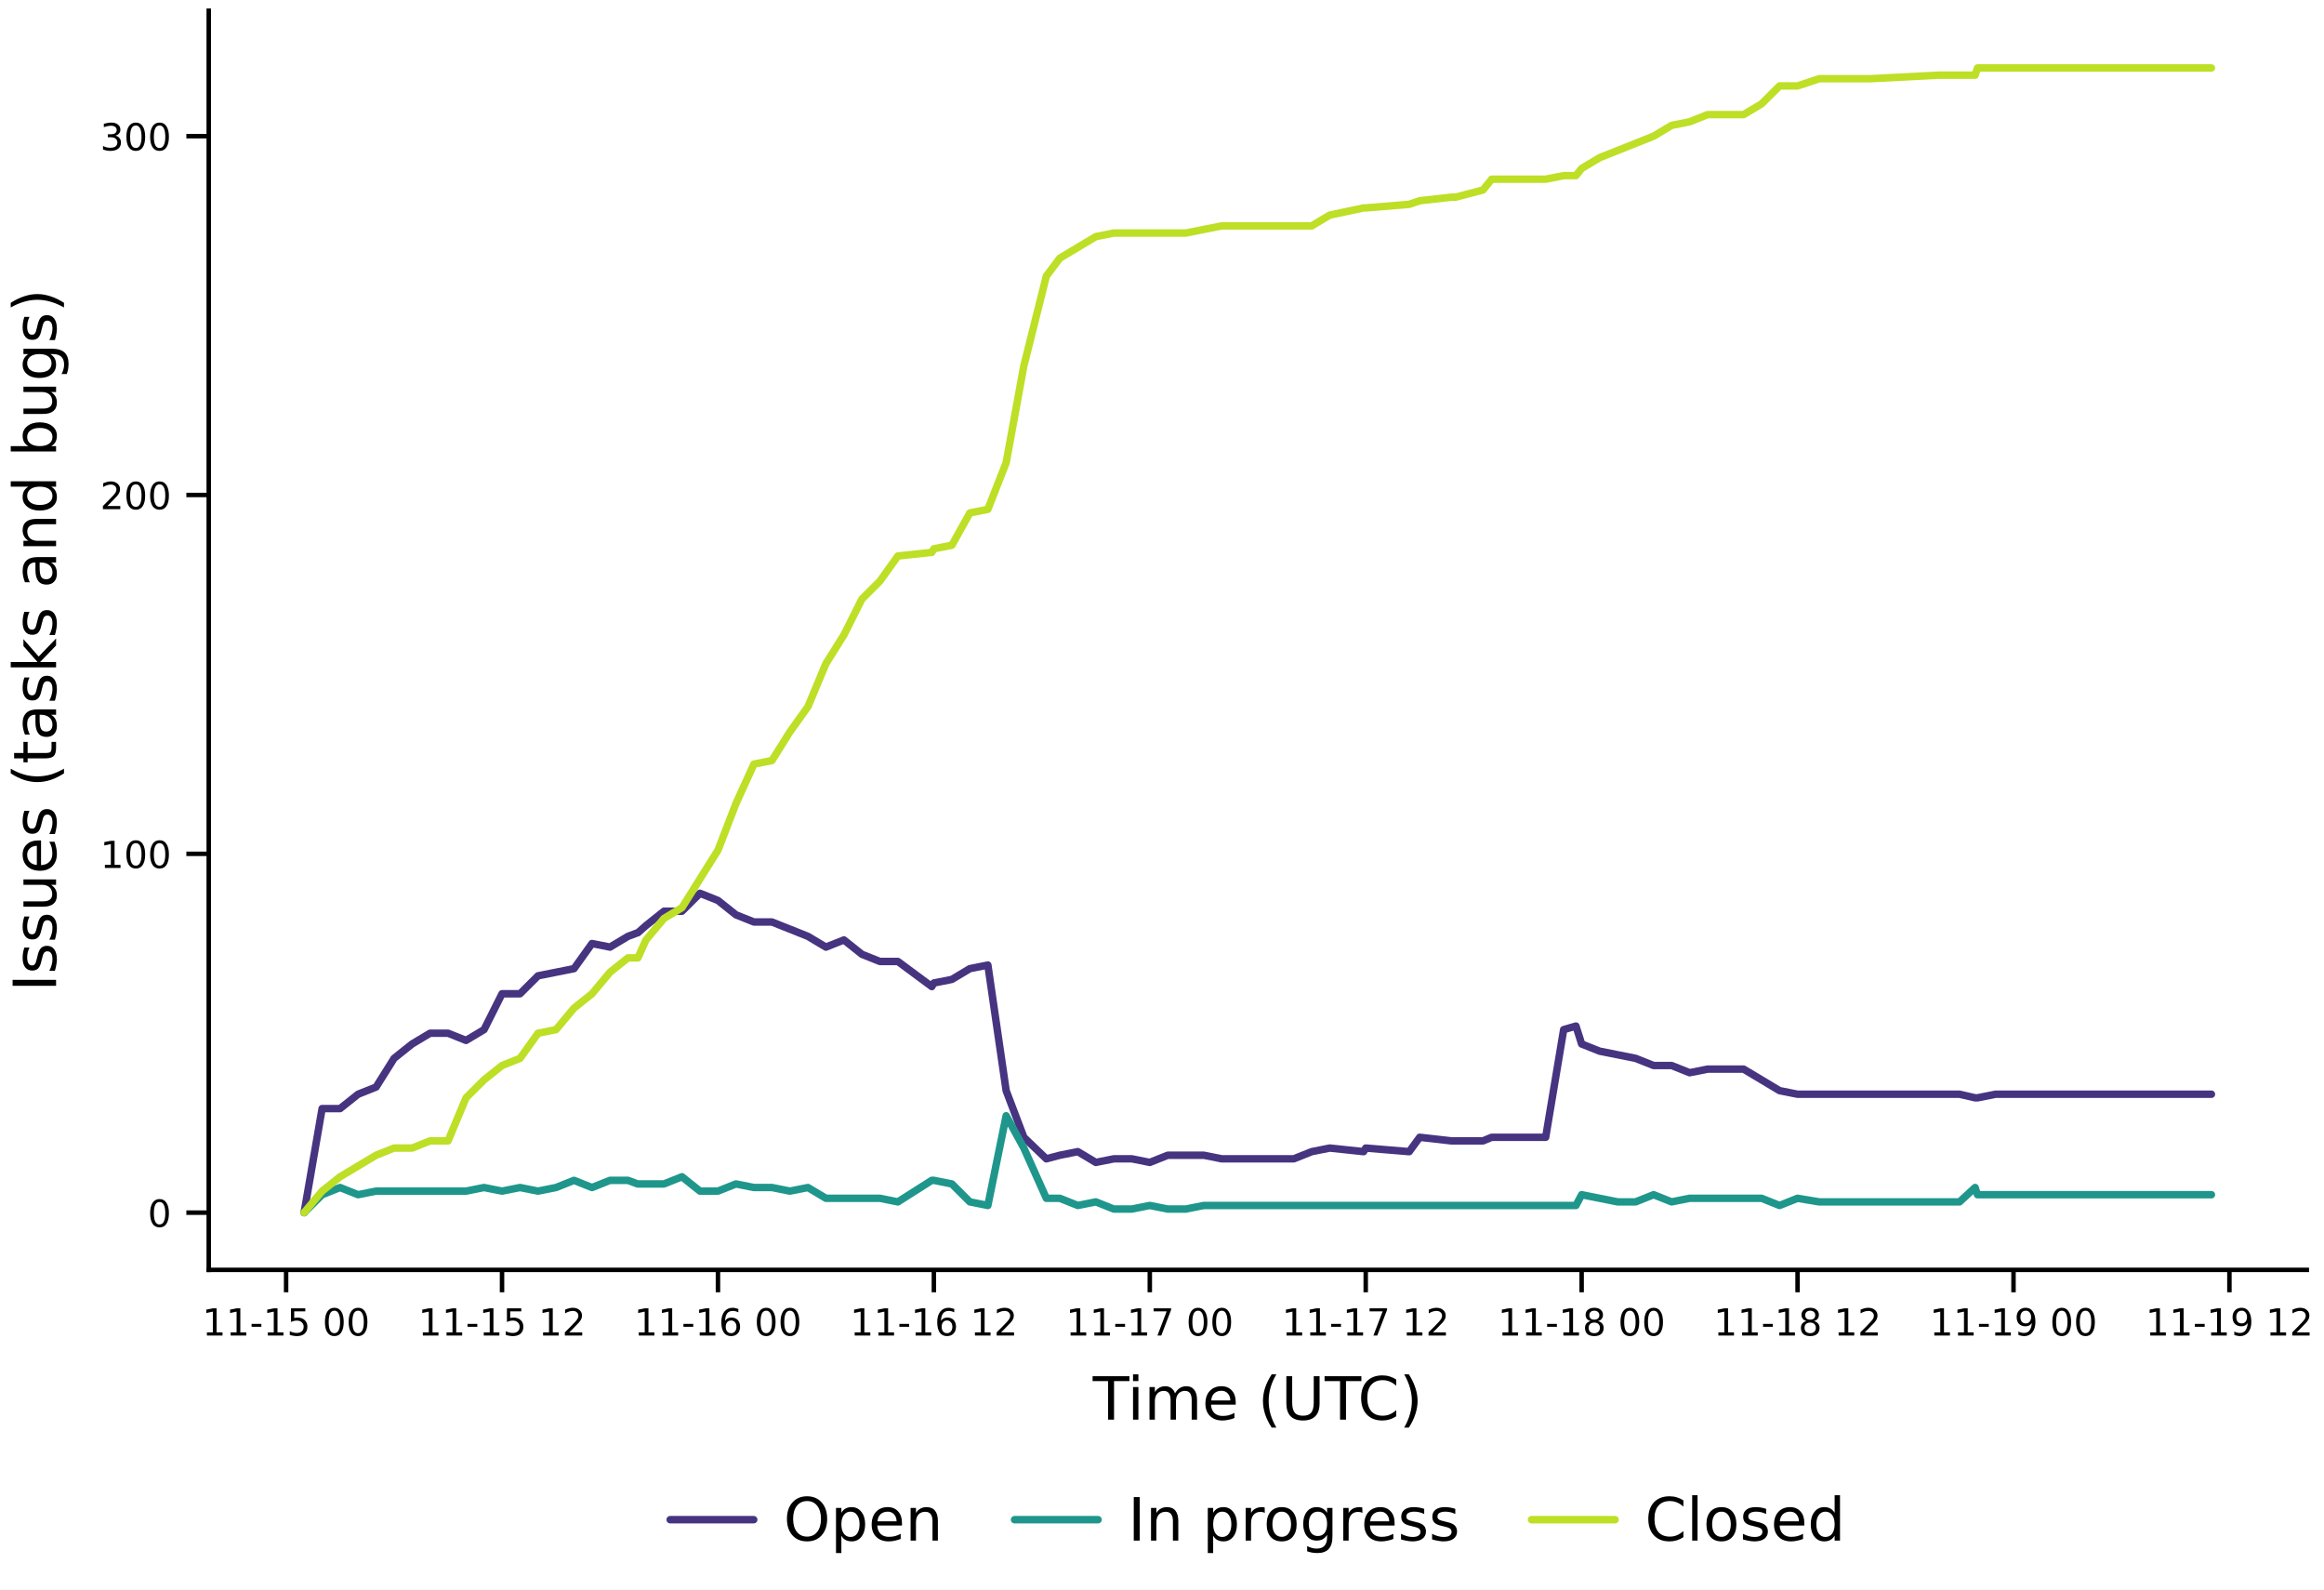
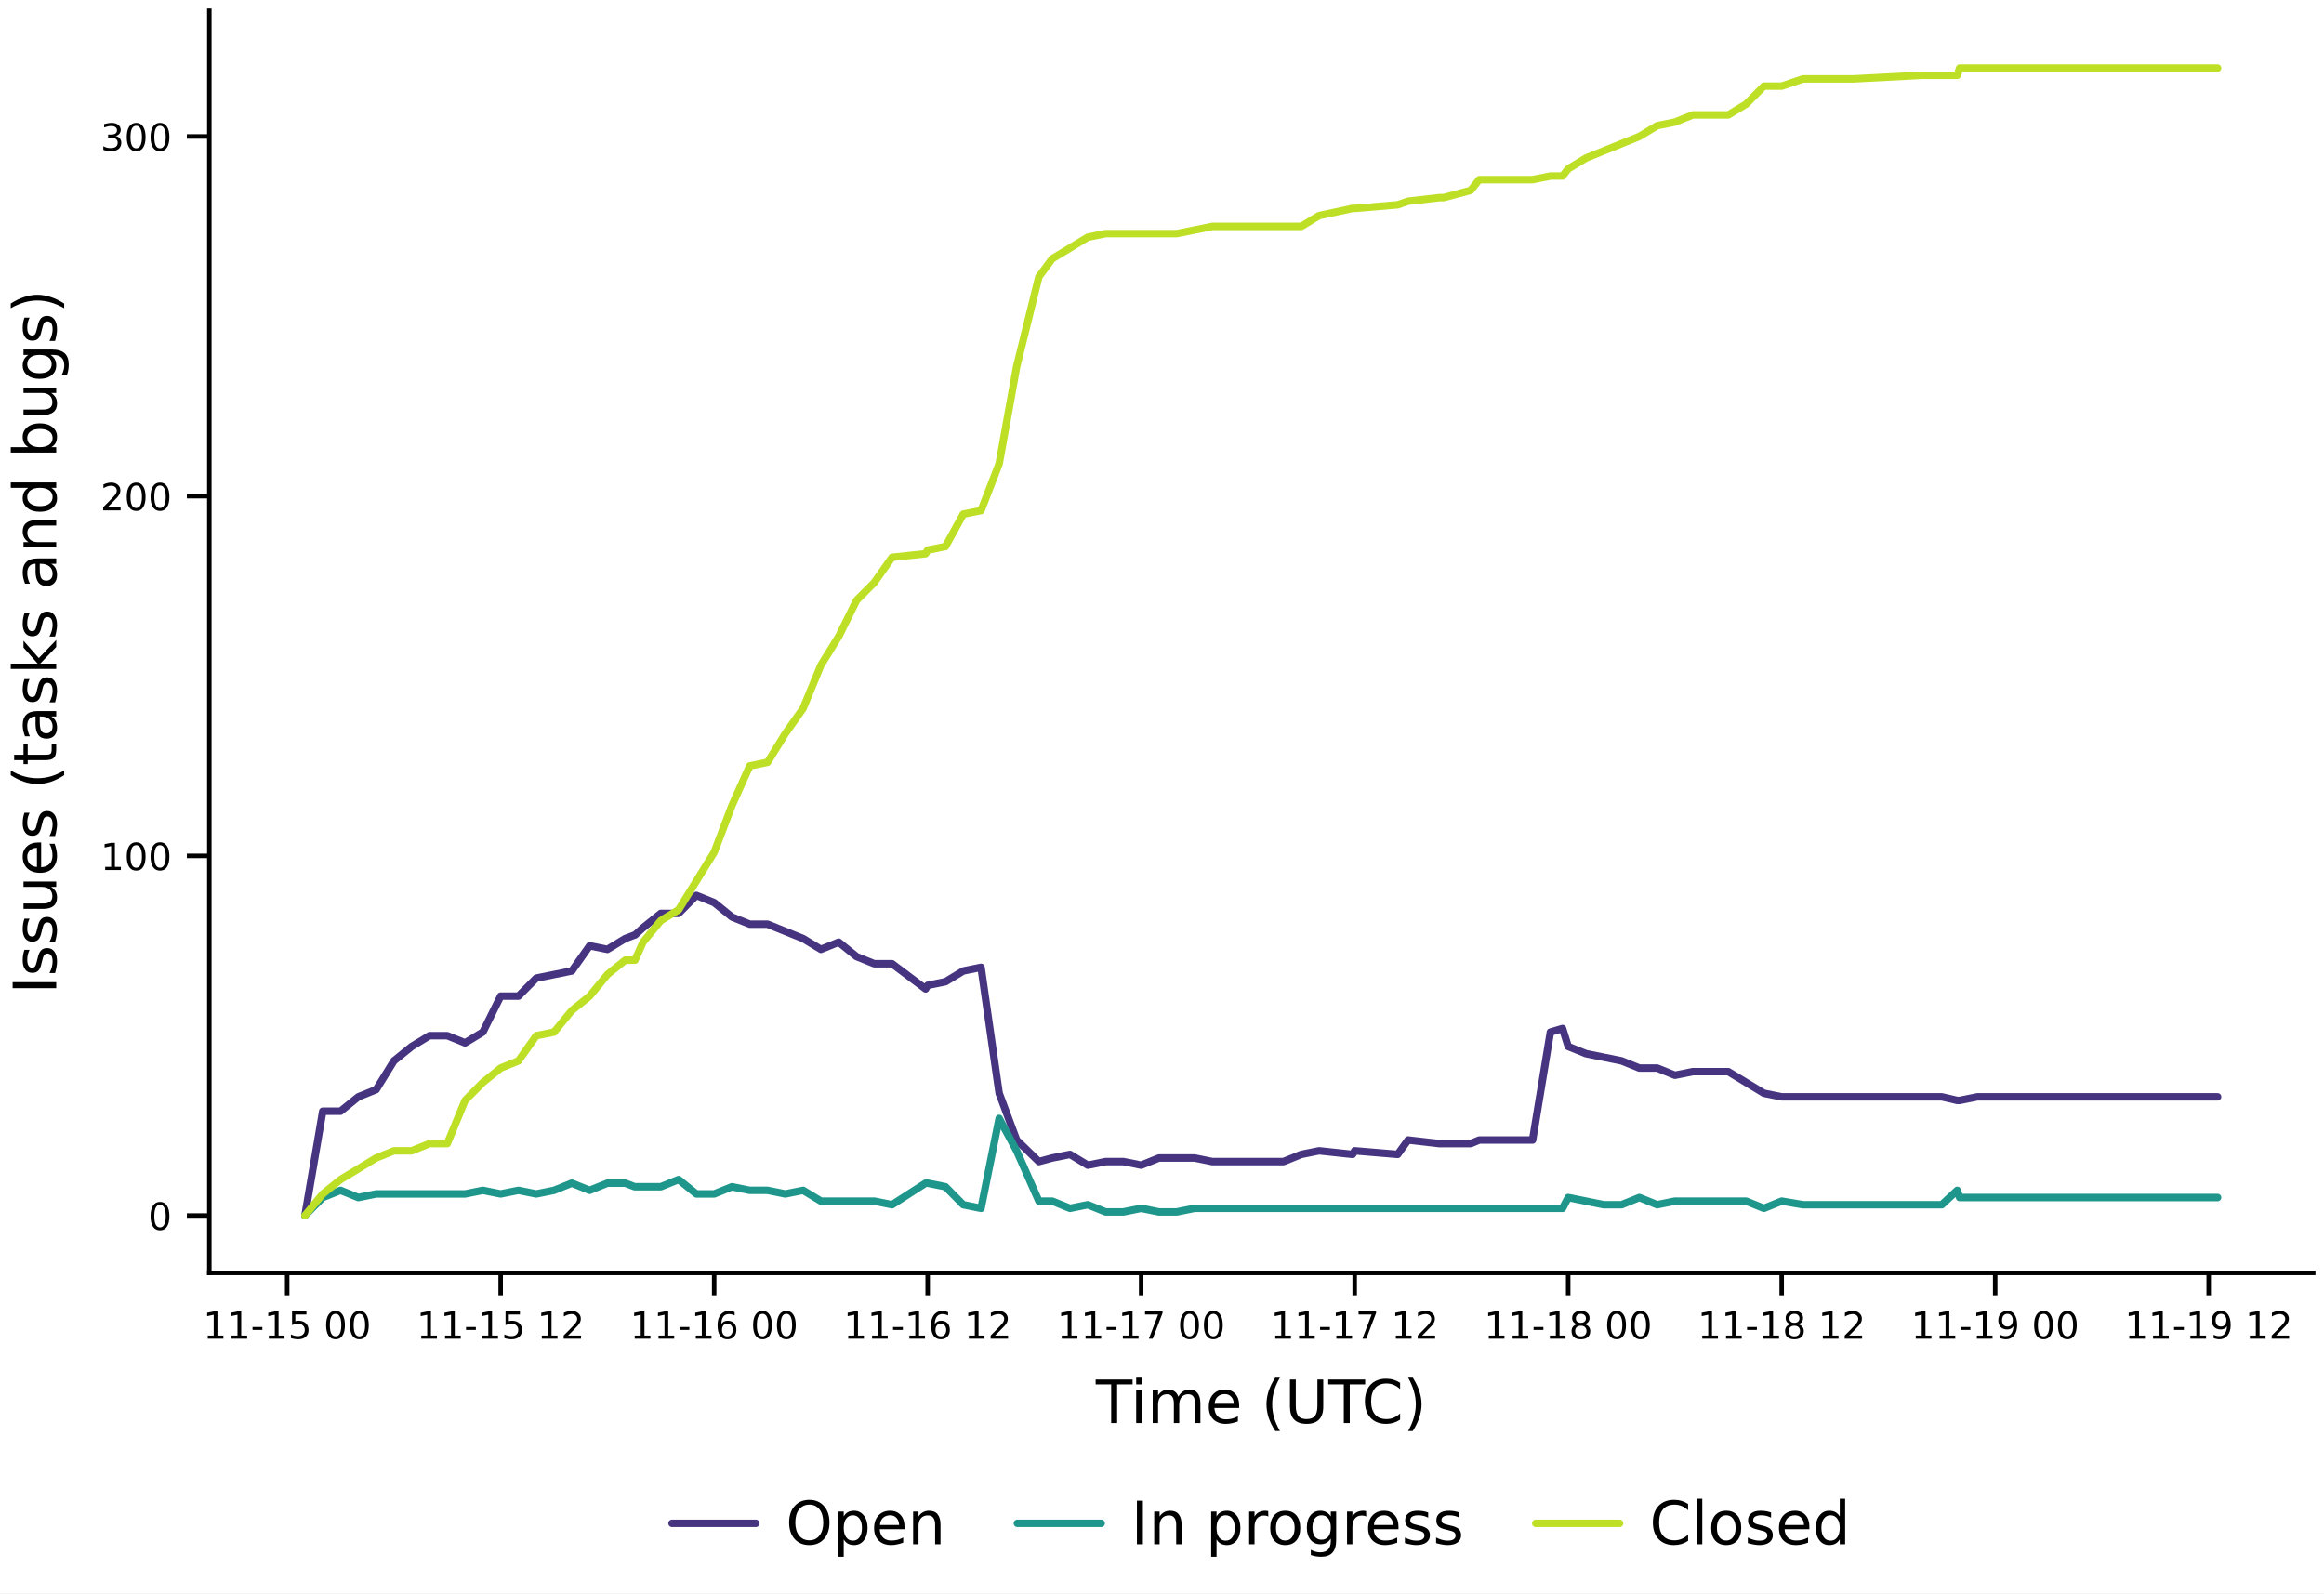
- <svg xmlns="http://www.w3.org/2000/svg" xmlns:xlink="http://www.w3.org/1999/xlink" width="311.563pt" height="213.046pt" viewBox="0 0 311.563 213.046" version="1.1">
+ <svg xmlns="http://www.w3.org/2000/svg" xmlns:xlink="http://www.w3.org/1999/xlink" width="310.696pt" height="213.046pt" viewBox="0 0 310.696 213.046" version="1.1">
  <defs>
    <style type="text/css">*{stroke-linejoin: round; stroke-linecap: butt}</style>
  </defs>
  <g id="figure_1">
    <g id="patch_1">
-       <path d="M 0 213.046  L 311.563 213.046  L 311.563 0  L 0 0  z " style="fill: #ffffff" />
+       <path d="M -0 213.046  L 310.696 213.046  L 310.696 0  L -0 0  z " style="fill: #ffffff" />
    </g>
    <g id="axes_1">
      <g id="patch_2">
        <path d="M 27.984 170.203  L 309.256 170.203  L 309.256 1.44  L 27.984 1.44  z " style="fill: #ffffff" />
      </g>
      <g id="matplotlib.axis_1">
        <g id="xtick_1">
          <g id="line2d_1">
            <defs>
-               <path id="ma33a6ed47e" d="M 0 0  L 0 3  " style="stroke: #000000; stroke-width: 0.6" />
+               <path id="m3e35c0285f" d="M 0 0  L 0 3  " style="stroke: #000000; stroke-width: 0.6" />
            </defs>
            <g>
-               <use xlink:href="#ma33a6ed47e" x="38.357" y="170.203" style="stroke: #000000; stroke-width: 0.6" />
+               <use xlink:href="#m3e35c0285f" x="38.391" y="170.203" style="stroke: #000000; stroke-width: 0.6" />
            </g>
          </g>
          <g id="text_1">
-             <text style="font-size: 5px; font-family: 'DejaVu Sans', sans-serif; text-anchor: middle" x="38.357" y="179.002" transform="rotate(-0 38.35716 179.0017)">11-15 00</text>
+             <text style="font-size: 5px; font-family: 'DejaVu Sans', sans-serif; text-anchor: middle" x="38.391" y="179.002" transform="rotate(-0 38.39082 179.0017)">11-15 00</text>
          </g>
        </g>
        <g id="xtick_2">
          <g id="line2d_2">
            <g>
-               <use xlink:href="#ma33a6ed47e" x="67.304" y="170.203" style="stroke: #000000; stroke-width: 0.6" />
+               <use xlink:href="#m3e35c0285f" x="66.934" y="170.203" style="stroke: #000000; stroke-width: 0.6" />
            </g>
          </g>
          <g id="text_2">
-             <text style="font-size: 5px; font-family: 'DejaVu Sans', sans-serif; text-anchor: middle" x="67.304" y="179.002" transform="rotate(-0 67.30448 179.0017)">11-15 12</text>
+             <text style="font-size: 5px; font-family: 'DejaVu Sans', sans-serif; text-anchor: middle" x="66.934" y="179.002" transform="rotate(-0 66.93423 179.0017)">11-15 12</text>
          </g>
        </g>
        <g id="xtick_3">
          <g id="line2d_3">
            <g>
-               <use xlink:href="#ma33a6ed47e" x="96.252" y="170.203" style="stroke: #000000; stroke-width: 0.6" />
+               <use xlink:href="#m3e35c0285f" x="95.478" y="170.203" style="stroke: #000000; stroke-width: 0.6" />
            </g>
          </g>
          <g id="text_3">
-             <text style="font-size: 5px; font-family: 'DejaVu Sans', sans-serif; text-anchor: middle" x="96.252" y="179.002" transform="rotate(-0 96.2518 179.0017)">11-16 00</text>
+             <text style="font-size: 5px; font-family: 'DejaVu Sans', sans-serif; text-anchor: middle" x="95.478" y="179.002" transform="rotate(-0 95.47763 179.0017)">11-16 00</text>
          </g>
        </g>
        <g id="xtick_4">
          <g id="line2d_4">
            <g>
-               <use xlink:href="#ma33a6ed47e" x="125.199" y="170.203" style="stroke: #000000; stroke-width: 0.6" />
+               <use xlink:href="#m3e35c0285f" x="124.021" y="170.203" style="stroke: #000000; stroke-width: 0.6" />
            </g>
          </g>
          <g id="text_4">
-             <text style="font-size: 5px; font-family: 'DejaVu Sans', sans-serif; text-anchor: middle" x="125.199" y="179.002" transform="rotate(-0 125.1991 179.0017)">11-16 12</text>
+             <text style="font-size: 5px; font-family: 'DejaVu Sans', sans-serif; text-anchor: middle" x="124.021" y="179.002" transform="rotate(-0 124.021 179.0017)">11-16 12</text>
          </g>
        </g>
        <g id="xtick_5">
          <g id="line2d_5">
            <g>
-               <use xlink:href="#ma33a6ed47e" x="154.146" y="170.203" style="stroke: #000000; stroke-width: 0.6" />
+               <use xlink:href="#m3e35c0285f" x="152.564" y="170.203" style="stroke: #000000; stroke-width: 0.6" />
            </g>
          </g>
          <g id="text_5">
-             <text style="font-size: 5px; font-family: 'DejaVu Sans', sans-serif; text-anchor: middle" x="154.146" y="179.002" transform="rotate(-0 154.1464 179.0017)">11-17 00</text>
+             <text style="font-size: 5px; font-family: 'DejaVu Sans', sans-serif; text-anchor: middle" x="152.564" y="179.002" transform="rotate(-0 152.5644 179.0017)">11-17 00</text>
          </g>
        </g>
        <g id="xtick_6">
          <g id="line2d_6">
            <g>
-               <use xlink:href="#ma33a6ed47e" x="183.094" y="170.203" style="stroke: #000000; stroke-width: 0.6" />
+               <use xlink:href="#m3e35c0285f" x="181.108" y="170.203" style="stroke: #000000; stroke-width: 0.6" />
            </g>
          </g>
          <g id="text_6">
-             <text style="font-size: 5px; font-family: 'DejaVu Sans', sans-serif; text-anchor: middle" x="183.094" y="179.002" transform="rotate(-0 183.0938 179.0017)">11-17 12</text>
+             <text style="font-size: 5px; font-family: 'DejaVu Sans', sans-serif; text-anchor: middle" x="181.108" y="179.002" transform="rotate(-0 181.1078 179.0017)">11-17 12</text>
          </g>
        </g>
        <g id="xtick_7">
          <g id="line2d_7">
            <g>
-               <use xlink:href="#ma33a6ed47e" x="212.041" y="170.203" style="stroke: #000000; stroke-width: 0.6" />
+               <use xlink:href="#m3e35c0285f" x="209.651" y="170.203" style="stroke: #000000; stroke-width: 0.6" />
            </g>
          </g>
          <g id="text_7">
-             <text style="font-size: 5px; font-family: 'DejaVu Sans', sans-serif; text-anchor: middle" x="212.041" y="179.002" transform="rotate(-0 212.0411 179.0017)">11-18 00</text>
+             <text style="font-size: 5px; font-family: 'DejaVu Sans', sans-serif; text-anchor: middle" x="209.651" y="179.002" transform="rotate(-0 209.6512 179.0017)">11-18 00</text>
          </g>
        </g>
        <g id="xtick_8">
          <g id="line2d_8">
            <g>
-               <use xlink:href="#ma33a6ed47e" x="240.988" y="170.203" style="stroke: #000000; stroke-width: 0.6" />
+               <use xlink:href="#m3e35c0285f" x="238.195" y="170.203" style="stroke: #000000; stroke-width: 0.6" />
            </g>
          </g>
          <g id="text_8">
-             <text style="font-size: 5px; font-family: 'DejaVu Sans', sans-serif; text-anchor: middle" x="240.988" y="179.002" transform="rotate(-0 240.9884 179.0017)">11-18 12</text>
+             <text style="font-size: 5px; font-family: 'DejaVu Sans', sans-serif; text-anchor: middle" x="238.195" y="179.002" transform="rotate(-0 238.1946 179.0017)">11-18 12</text>
          </g>
        </g>
        <g id="xtick_9">
          <g id="line2d_9">
            <g>
-               <use xlink:href="#ma33a6ed47e" x="269.936" y="170.203" style="stroke: #000000; stroke-width: 0.6" />
+               <use xlink:href="#m3e35c0285f" x="266.738" y="170.203" style="stroke: #000000; stroke-width: 0.6" />
            </g>
          </g>
          <g id="text_9">
-             <text style="font-size: 5px; font-family: 'DejaVu Sans', sans-serif; text-anchor: middle" x="269.936" y="179.002" transform="rotate(-0 269.9357 179.0017)">11-19 00</text>
+             <text style="font-size: 5px; font-family: 'DejaVu Sans', sans-serif; text-anchor: middle" x="266.738" y="179.002" transform="rotate(-0 266.738 179.0017)">11-19 00</text>
          </g>
        </g>
        <g id="xtick_10">
          <g id="line2d_10">
            <g>
-               <use xlink:href="#ma33a6ed47e" x="298.883" y="170.203" style="stroke: #000000; stroke-width: 0.6" />
+               <use xlink:href="#m3e35c0285f" x="295.281" y="170.203" style="stroke: #000000; stroke-width: 0.6" />
            </g>
          </g>
          <g id="text_10">
-             <text style="font-size: 5px; font-family: 'DejaVu Sans', sans-serif; text-anchor: middle" x="298.883" y="179.002" transform="rotate(-0 298.883 179.0017)">11-19 12</text>
+             <text style="font-size: 5px; font-family: 'DejaVu Sans', sans-serif; text-anchor: middle" x="295.281" y="179.002" transform="rotate(-0 295.2814 179.0017)">11-19 12</text>
          </g>
        </g>
        <g id="text_11">
          <text style="font-size: 8px; font-family: 'DejaVu Sans', sans-serif; text-anchor: middle" x="168.62" y="190.282" transform="rotate(-0 168.6201 190.2816)">Time (UTC)</text>
        </g>
      </g>
      <g id="matplotlib.axis_2">
        <g id="ytick_1">
          <g id="line2d_11">
            <defs>
-               <path id="mf2d7c0b517" d="M 0 0  L -3 0  " style="stroke: #000000; stroke-width: 0.6" />
+               <path id="mda7075b59f" d="M 0 0  L -3 0  " style="stroke: #000000; stroke-width: 0.6" />
            </defs>
            <g>
-               <use xlink:href="#mf2d7c0b517" x="27.984" y="162.532" style="stroke: #000000; stroke-width: 0.6" />
+               <use xlink:href="#mda7075b59f" x="27.984" y="162.532" style="stroke: #000000; stroke-width: 0.6" />
            </g>
          </g>
          <g id="text_12">
            <text style="font-size: 5px; font-family: 'DejaVu Sans', sans-serif; text-anchor: end" x="22.984" y="164.431" transform="rotate(-0 22.98438 164.4312)">0</text>
          </g>
        </g>
        <g id="ytick_2">
          <g id="line2d_12">
            <g>
-               <use xlink:href="#mf2d7c0b517" x="27.984" y="114.438" style="stroke: #000000; stroke-width: 0.6" />
+               <use xlink:href="#mda7075b59f" x="27.984" y="114.438" style="stroke: #000000; stroke-width: 0.6" />
            </g>
          </g>
          <g id="text_13">
            <text style="font-size: 5px; font-family: 'DejaVu Sans', sans-serif; text-anchor: end" x="22.984" y="116.337" transform="rotate(-0 22.98438 116.337)">100</text>
          </g>
        </g>
        <g id="ytick_3">
          <g id="line2d_13">
            <g>
-               <use xlink:href="#mf2d7c0b517" x="27.984" y="66.343" style="stroke: #000000; stroke-width: 0.6" />
+               <use xlink:href="#mda7075b59f" x="27.984" y="66.343" style="stroke: #000000; stroke-width: 0.6" />
            </g>
          </g>
          <g id="text_14">
            <text style="font-size: 5px; font-family: 'DejaVu Sans', sans-serif; text-anchor: end" x="22.984" y="68.243" transform="rotate(-0 22.98438 68.24266)">200</text>
          </g>
        </g>
        <g id="ytick_4">
          <g id="line2d_14">
            <g>
-               <use xlink:href="#mf2d7c0b517" x="27.984" y="18.249" style="stroke: #000000; stroke-width: 0.6" />
+               <use xlink:href="#mda7075b59f" x="27.984" y="18.249" style="stroke: #000000; stroke-width: 0.6" />
            </g>
          </g>
          <g id="text_15">
            <text style="font-size: 5px; font-family: 'DejaVu Sans', sans-serif; text-anchor: end" x="22.984" y="20.148" transform="rotate(-0 22.98438 20.14837)">300</text>
          </g>
        </g>
        <g id="text_16">
          <text style="font-size: 8px; font-family: 'DejaVu Sans', sans-serif; text-anchor: middle" x="7.519" y="85.821" transform="rotate(-90 7.51875 85.82143)">Issues (tasks and bugs)</text>
        </g>
      </g>
      <g id="line2d_15">
-         <path d="M 40.769 162.532  L 43.182 148.584  L 45.594 148.584  L 48.006 146.661  L 50.419 145.699  L 52.831 141.851  L 55.243 139.928  L 57.655 138.485  L 60.068 138.485  L 62.48 139.447  L 64.892 138.004  L 67.304 133.194  L 69.717 133.194  L 72.129 130.79  L 74.541 130.309  L 76.954 129.828  L 79.366 126.461  L 81.778 126.942  L 84.19 125.499  L 85.477 125.018  L 85.517 125.018  L 86.603 124.056  L 89.015 122.133  L 91.427 122.133  L 93.84 119.728  L 96.252 120.69  L 98.664 122.614  L 101.076 123.575  L 103.489 123.575  L 105.901 124.537  L 108.313 125.499  L 110.725 126.942  L 113.138 125.98  L 115.55 127.904  L 117.962 128.866  L 120.375 128.866  L 124.918 132.232  L 125.199 131.751  L 127.611 131.271  L 130.024 129.828  L 132.436 129.347  L 134.888 146.18  L 137.261 152.432  L 140.276 155.318  L 142.085 154.837  L 144.497 154.356  L 146.91 155.799  L 149.322 155.318  L 151.734 155.318  L 154.146 155.799  L 156.559 154.837  L 158.971 154.837  L 161.383 154.837  L 163.796 155.318  L 166.208 155.318  L 168.62 155.318  L 171.032 155.318  L 173.445 155.318  L 175.857 154.356  L 178.269 153.875  L 182.812 154.356  L 183.094 153.875  L 188.923 154.356  L 190.331 152.432  L 194.592 152.913  L 195.155 152.913  L 198.814 152.913  L 199.98 152.432  L 202.392 152.432  L 204.804 152.432  L 207.217 152.432  L 209.629 138.004  L 211.277 137.523  L 212.041 139.928  L 214.453 140.889  L 216.866 141.37  L 219.278 141.851  L 221.69 142.813  L 224.102 142.813  L 226.515 143.775  L 228.927 143.294  L 231.339 143.294  L 233.752 143.294  L 236.164 144.737  L 238.576 146.18  L 240.988 146.661  L 243.883 146.661  L 245.853 146.661  L 248.225 146.661  L 250.637 146.661  L 259.925 146.661  L 260.287 146.661  L 262.699 146.661  L 264.79 147.142  L 265.111 147.142  L 267.523 146.661  L 269.936 146.661  L 272.71 146.661  L 290.842 146.661  L 291.646 146.661  L 294.058 146.661  L 296.471 146.661  " clip-path="url(#pcc9bf95dc6)" style="fill: none; stroke: #463480; stroke-linecap: round" />
+         <path d="M 40.769 162.532  L 43.148 148.584  L 45.527 148.584  L 47.905 146.661  L 50.284 145.699  L 52.663 141.851  L 55.041 139.928  L 57.42 138.485  L 59.798 138.485  L 62.177 139.447  L 64.556 138.004  L 66.934 133.194  L 69.313 133.194  L 71.691 130.79  L 74.07 130.309  L 76.449 129.828  L 78.827 126.461  L 81.206 126.942  L 83.585 125.499  L 84.853 125.018  L 84.893 125.018  L 85.963 124.056  L 88.342 122.133  L 90.72 122.133  L 93.099 119.728  L 95.478 120.69  L 97.856 122.614  L 100.235 123.575  L 102.613 123.575  L 104.992 124.537  L 107.371 125.499  L 109.749 126.942  L 112.128 125.98  L 114.507 127.904  L 116.885 128.866  L 119.264 128.866  L 123.744 132.232  L 124.021 131.751  L 126.4 131.271  L 128.778 129.828  L 131.157 129.347  L 133.575 146.18  L 135.914 152.432  L 138.887 155.318  L 140.671 154.837  L 143.05 154.356  L 145.429 155.799  L 147.807 155.318  L 150.186 155.318  L 152.564 155.799  L 154.943 154.837  L 157.322 154.837  L 159.7 154.837  L 162.079 155.318  L 164.458 155.318  L 166.836 155.318  L 169.215 155.318  L 171.593 155.318  L 173.972 154.356  L 176.351 153.875  L 180.83 154.356  L 181.108 153.875  L 186.856 154.356  L 188.244 152.432  L 192.446 152.913  L 193.001 152.913  L 196.608 152.913  L 197.758 152.432  L 200.137 152.432  L 202.515 152.432  L 204.894 152.432  L 207.273 138.004  L 208.898 137.523  L 209.651 139.928  L 212.03 140.889  L 214.408 141.37  L 216.787 141.851  L 219.166 142.813  L 221.544 142.813  L 223.923 143.775  L 226.302 143.294  L 228.68 143.294  L 231.059 143.294  L 233.437 144.737  L 235.816 146.18  L 238.195 146.661  L 241.049 146.661  L 242.992 146.661  L 245.33 146.661  L 247.709 146.661  L 256.867 146.661  L 257.224 146.661  L 259.602 146.661  L 261.664 147.142  L 261.981 147.142  L 264.359 146.661  L 266.738 146.661  L 269.473 146.661  L 287.353 146.661  L 288.146 146.661  L 290.524 146.661  L 292.903 146.661  L 296.471 146.661  " clip-path="url(#pc90924f79c)" style="fill: none; stroke: #463480; stroke-linecap: round" />
      </g>
      <g id="line2d_16">
-         <path d="M 40.769 162.532  L 43.182 160.127  L 45.594 159.165  L 48.006 160.127  L 50.419 159.646  L 52.831 159.646  L 55.243 159.646  L 57.655 159.646  L 60.068 159.646  L 62.48 159.646  L 64.892 159.165  L 67.304 159.646  L 69.717 159.165  L 72.129 159.646  L 74.541 159.165  L 76.954 158.203  L 79.366 159.165  L 81.778 158.203  L 84.19 158.203  L 85.477 158.684  L 85.517 158.684  L 86.603 158.684  L 89.015 158.684  L 91.427 157.722  L 93.84 159.646  L 96.252 159.646  L 98.664 158.684  L 101.076 159.165  L 103.489 159.165  L 105.901 159.646  L 108.313 159.165  L 110.725 160.608  L 113.138 160.608  L 115.55 160.608  L 117.962 160.608  L 120.375 161.089  L 124.918 158.203  L 125.199 158.203  L 127.611 158.684  L 130.024 161.089  L 132.436 161.57  L 134.888 149.546  L 137.261 153.875  L 140.276 160.608  L 142.085 160.608  L 144.497 161.57  L 146.91 161.089  L 149.322 162.051  L 151.734 162.051  L 154.146 161.57  L 156.559 162.051  L 158.971 162.051  L 161.383 161.57  L 163.796 161.57  L 166.208 161.57  L 168.62 161.57  L 171.032 161.57  L 173.445 161.57  L 175.857 161.57  L 178.269 161.57  L 182.812 161.57  L 183.094 161.57  L 188.923 161.57  L 190.331 161.57  L 194.592 161.57  L 195.155 161.57  L 198.814 161.57  L 199.98 161.57  L 202.392 161.57  L 204.804 161.57  L 207.217 161.57  L 209.629 161.57  L 211.277 161.57  L 212.041 160.127  L 214.453 160.608  L 216.866 161.089  L 219.278 161.089  L 221.69 160.127  L 224.102 161.089  L 226.515 160.608  L 228.927 160.608  L 231.339 160.608  L 233.752 160.608  L 236.164 160.608  L 238.576 161.57  L 240.988 160.608  L 243.883 161.089  L 245.853 161.089  L 248.225 161.089  L 250.637 161.089  L 259.925 161.089  L 260.287 161.089  L 262.699 161.089  L 264.79 159.165  L 265.111 160.127  L 267.523 160.127  L 269.936 160.127  L 272.71 160.127  L 290.842 160.127  L 291.646 160.127  L 294.058 160.127  L 296.471 160.127  " clip-path="url(#pcc9bf95dc6)" style="fill: none; stroke: #1f968b; stroke-linecap: round" />
+         <path d="M 40.769 162.532  L 43.148 160.127  L 45.527 159.165  L 47.905 160.127  L 50.284 159.646  L 52.663 159.646  L 55.041 159.646  L 57.42 159.646  L 59.798 159.646  L 62.177 159.646  L 64.556 159.165  L 66.934 159.646  L 69.313 159.165  L 71.691 159.646  L 74.07 159.165  L 76.449 158.203  L 78.827 159.165  L 81.206 158.203  L 83.585 158.203  L 84.853 158.684  L 84.893 158.684  L 85.963 158.684  L 88.342 158.684  L 90.72 157.722  L 93.099 159.646  L 95.478 159.646  L 97.856 158.684  L 100.235 159.165  L 102.613 159.165  L 104.992 159.646  L 107.371 159.165  L 109.749 160.608  L 112.128 160.608  L 114.507 160.608  L 116.885 160.608  L 119.264 161.089  L 123.744 158.203  L 124.021 158.203  L 126.4 158.684  L 128.778 161.089  L 131.157 161.57  L 133.575 149.546  L 135.914 153.875  L 138.887 160.608  L 140.671 160.608  L 143.05 161.57  L 145.429 161.089  L 147.807 162.051  L 150.186 162.051  L 152.564 161.57  L 154.943 162.051  L 157.322 162.051  L 159.7 161.57  L 162.079 161.57  L 164.458 161.57  L 166.836 161.57  L 169.215 161.57  L 171.593 161.57  L 173.972 161.57  L 176.351 161.57  L 180.83 161.57  L 181.108 161.57  L 186.856 161.57  L 188.244 161.57  L 192.446 161.57  L 193.001 161.57  L 196.608 161.57  L 197.758 161.57  L 200.137 161.57  L 202.515 161.57  L 204.894 161.57  L 207.273 161.57  L 208.898 161.57  L 209.651 160.127  L 212.03 160.608  L 214.408 161.089  L 216.787 161.089  L 219.166 160.127  L 221.544 161.089  L 223.923 160.608  L 226.302 160.608  L 228.68 160.608  L 231.059 160.608  L 233.437 160.608  L 235.816 161.57  L 238.195 160.608  L 241.049 161.089  L 242.992 161.089  L 245.33 161.089  L 247.709 161.089  L 256.867 161.089  L 257.224 161.089  L 259.602 161.089  L 261.664 159.165  L 261.981 160.127  L 264.359 160.127  L 266.738 160.127  L 269.473 160.127  L 287.353 160.127  L 288.146 160.127  L 290.524 160.127  L 292.903 160.127  L 296.471 160.127  " clip-path="url(#pc90924f79c)" style="fill: none; stroke: #1f968b; stroke-linecap: round" />
      </g>
      <g id="line2d_17">
-         <path d="M 40.769 162.532  L 43.182 159.646  L 45.594 157.722  L 48.006 156.28  L 50.419 154.837  L 52.831 153.875  L 55.243 153.875  L 57.655 152.913  L 60.068 152.913  L 62.48 147.142  L 64.892 144.737  L 67.304 142.813  L 69.717 141.851  L 72.129 138.485  L 74.541 138.004  L 76.954 135.118  L 79.366 133.194  L 81.778 130.309  L 84.19 128.385  L 85.477 128.385  L 85.517 128.385  L 86.603 125.98  L 89.015 123.095  L 91.427 121.652  L 93.84 117.804  L 96.252 113.957  L 98.664 107.704  L 101.076 102.414  L 103.489 101.933  L 105.901 98.085  L 108.313 94.719  L 110.725 88.948  L 113.138 85.1  L 115.55 80.291  L 117.962 77.886  L 120.375 74.519  L 124.918 74.038  L 125.199 73.557  L 127.611 73.076  L 130.024 68.748  L 132.436 68.267  L 134.888 62.015  L 137.261 49.029  L 140.276 37.006  L 142.085 34.601  L 144.497 33.158  L 146.91 31.715  L 149.322 31.234  L 151.734 31.234  L 154.146 31.234  L 156.559 31.234  L 158.971 31.234  L 161.383 30.753  L 163.796 30.273  L 166.208 30.273  L 168.62 30.273  L 171.032 30.273  L 173.445 30.273  L 175.857 30.273  L 178.269 28.83  L 182.812 27.868  L 183.094 27.868  L 188.923 27.387  L 190.331 26.906  L 194.592 26.425  L 195.155 26.425  L 198.814 25.463  L 199.98 24.02  L 202.392 24.02  L 204.804 24.02  L 207.217 24.02  L 209.629 23.539  L 211.277 23.539  L 212.041 22.577  L 214.453 21.135  L 216.866 20.173  L 219.278 19.211  L 221.69 18.249  L 224.102 16.806  L 226.515 16.325  L 228.927 15.363  L 231.339 15.363  L 233.752 15.363  L 236.164 13.92  L 238.576 11.516  L 240.988 11.516  L 243.883 10.554  L 245.853 10.554  L 248.225 10.554  L 250.637 10.554  L 259.925 10.073  L 260.287 10.073  L 262.699 10.073  L 264.79 10.073  L 265.111 9.111  L 267.523 9.111  L 269.936 9.111  L 272.71 9.111  L 290.842 9.111  L 291.646 9.111  L 294.058 9.111  L 296.471 9.111  " clip-path="url(#pcc9bf95dc6)" style="fill: none; stroke: #bddf26; stroke-linecap: round" />
+         <path d="M 40.769 162.532  L 43.148 159.646  L 45.527 157.722  L 47.905 156.28  L 50.284 154.837  L 52.663 153.875  L 55.041 153.875  L 57.42 152.913  L 59.798 152.913  L 62.177 147.142  L 64.556 144.737  L 66.934 142.813  L 69.313 141.851  L 71.691 138.485  L 74.07 138.004  L 76.449 135.118  L 78.827 133.194  L 81.206 130.309  L 83.585 128.385  L 84.853 128.385  L 84.893 128.385  L 85.963 125.98  L 88.342 123.095  L 90.72 121.652  L 93.099 117.804  L 95.478 113.957  L 97.856 107.704  L 100.235 102.414  L 102.613 101.933  L 104.992 98.085  L 107.371 94.719  L 109.749 88.948  L 112.128 85.1  L 114.507 80.291  L 116.885 77.886  L 119.264 74.519  L 123.744 74.038  L 124.021 73.557  L 126.4 73.076  L 128.778 68.748  L 131.157 68.267  L 133.575 62.015  L 135.914 49.029  L 138.887 37.006  L 140.671 34.601  L 143.05 33.158  L 145.429 31.715  L 147.807 31.234  L 150.186 31.234  L 152.564 31.234  L 154.943 31.234  L 157.322 31.234  L 159.7 30.753  L 162.079 30.273  L 164.458 30.273  L 166.836 30.273  L 169.215 30.273  L 171.593 30.273  L 173.972 30.273  L 176.351 28.83  L 180.83 27.868  L 181.108 27.868  L 186.856 27.387  L 188.244 26.906  L 192.446 26.425  L 193.001 26.425  L 196.608 25.463  L 197.758 24.02  L 200.137 24.02  L 202.515 24.02  L 204.894 24.02  L 207.273 23.539  L 208.898 23.539  L 209.651 22.577  L 212.03 21.135  L 214.408 20.173  L 216.787 19.211  L 219.166 18.249  L 221.544 16.806  L 223.923 16.325  L 226.302 15.363  L 228.68 15.363  L 231.059 15.363  L 233.437 13.92  L 235.816 11.516  L 238.195 11.516  L 241.049 10.554  L 242.992 10.554  L 245.33 10.554  L 247.709 10.554  L 256.867 10.073  L 257.224 10.073  L 259.602 10.073  L 261.664 10.073  L 261.981 9.111  L 264.359 9.111  L 266.738 9.111  L 269.473 9.111  L 287.353 9.111  L 288.146 9.111  L 290.524 9.111  L 292.903 9.111  L 296.471 9.111  " clip-path="url(#pc90924f79c)" style="fill: none; stroke: #bddf26; stroke-linecap: round" />
      </g>
      <g id="patch_3">
        <path d="M 27.984 170.203  L 27.984 1.44  " style="fill: none; stroke: #000000; stroke-width: 0.6; stroke-linejoin: miter; stroke-linecap: square" />
      </g>
      <g id="patch_4">
        <path d="M 27.984 170.203  L 309.256 170.203  " style="fill: none; stroke: #000000; stroke-width: 0.6; stroke-linejoin: miter; stroke-linecap: square" />
      </g>
      <g id="legend_1">
        <g id="line2d_18">
          <path d="M 89.846 203.684  L 95.446 203.684  L 101.046 203.684  " style="fill: none; stroke: #463480; stroke-linecap: round" />
        </g>
        <g id="text_17">
          <text style="font-size: 8px; font-family: 'DejaVu Sans', sans-serif; text-anchor: start" x="105.046" y="206.484" transform="rotate(-0 105.0457 206.4837)">Open</text>
        </g>
        <g id="line2d_19">
          <path d="M 136.014 203.684  L 141.614 203.684  L 147.214 203.684  " style="fill: none; stroke: #1f968b; stroke-linecap: round" />
        </g>
        <g id="text_18">
          <text style="font-size: 8px; font-family: 'DejaVu Sans', sans-serif; text-anchor: start" x="151.214" y="206.484" transform="rotate(-0 151.2145 206.4837)">In progress</text>
        </g>
        <g id="line2d_20">
          <path d="M 205.322 203.684  L 210.922 203.684  L 216.522 203.684  " style="fill: none; stroke: #bddf26; stroke-linecap: round" />
        </g>
        <g id="text_19">
          <text style="font-size: 8px; font-family: 'DejaVu Sans', sans-serif; text-anchor: start" x="220.522" y="206.484" transform="rotate(-0 220.522 206.4837)">Closed</text>
        </g>
      </g>
    </g>
  </g>
  <defs>
-     <clipPath id="pcc9bf95dc6">
+     <clipPath id="pc90924f79c">
      <rect x="27.984" y="1.44" width="281.271" height="168.763" />
    </clipPath>
  </defs>
</svg>
